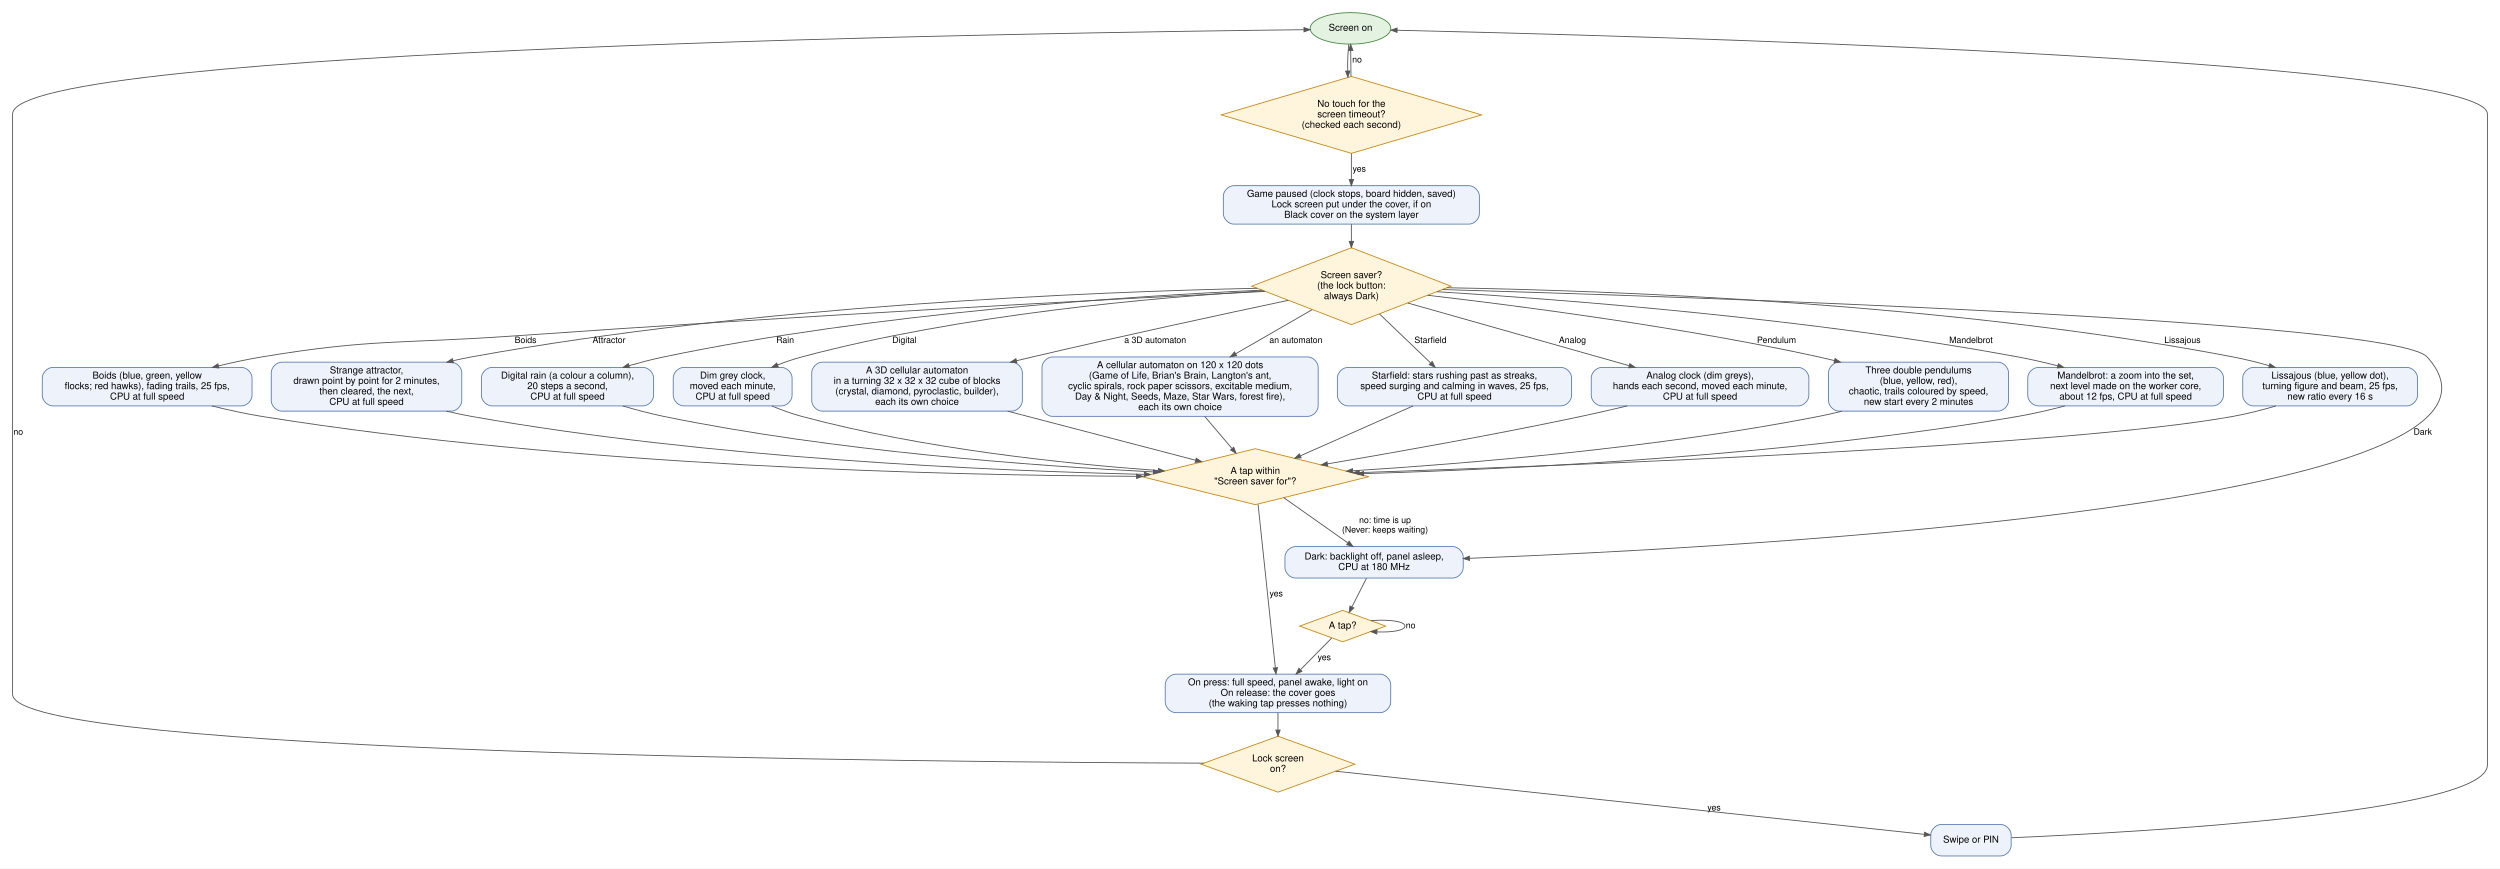
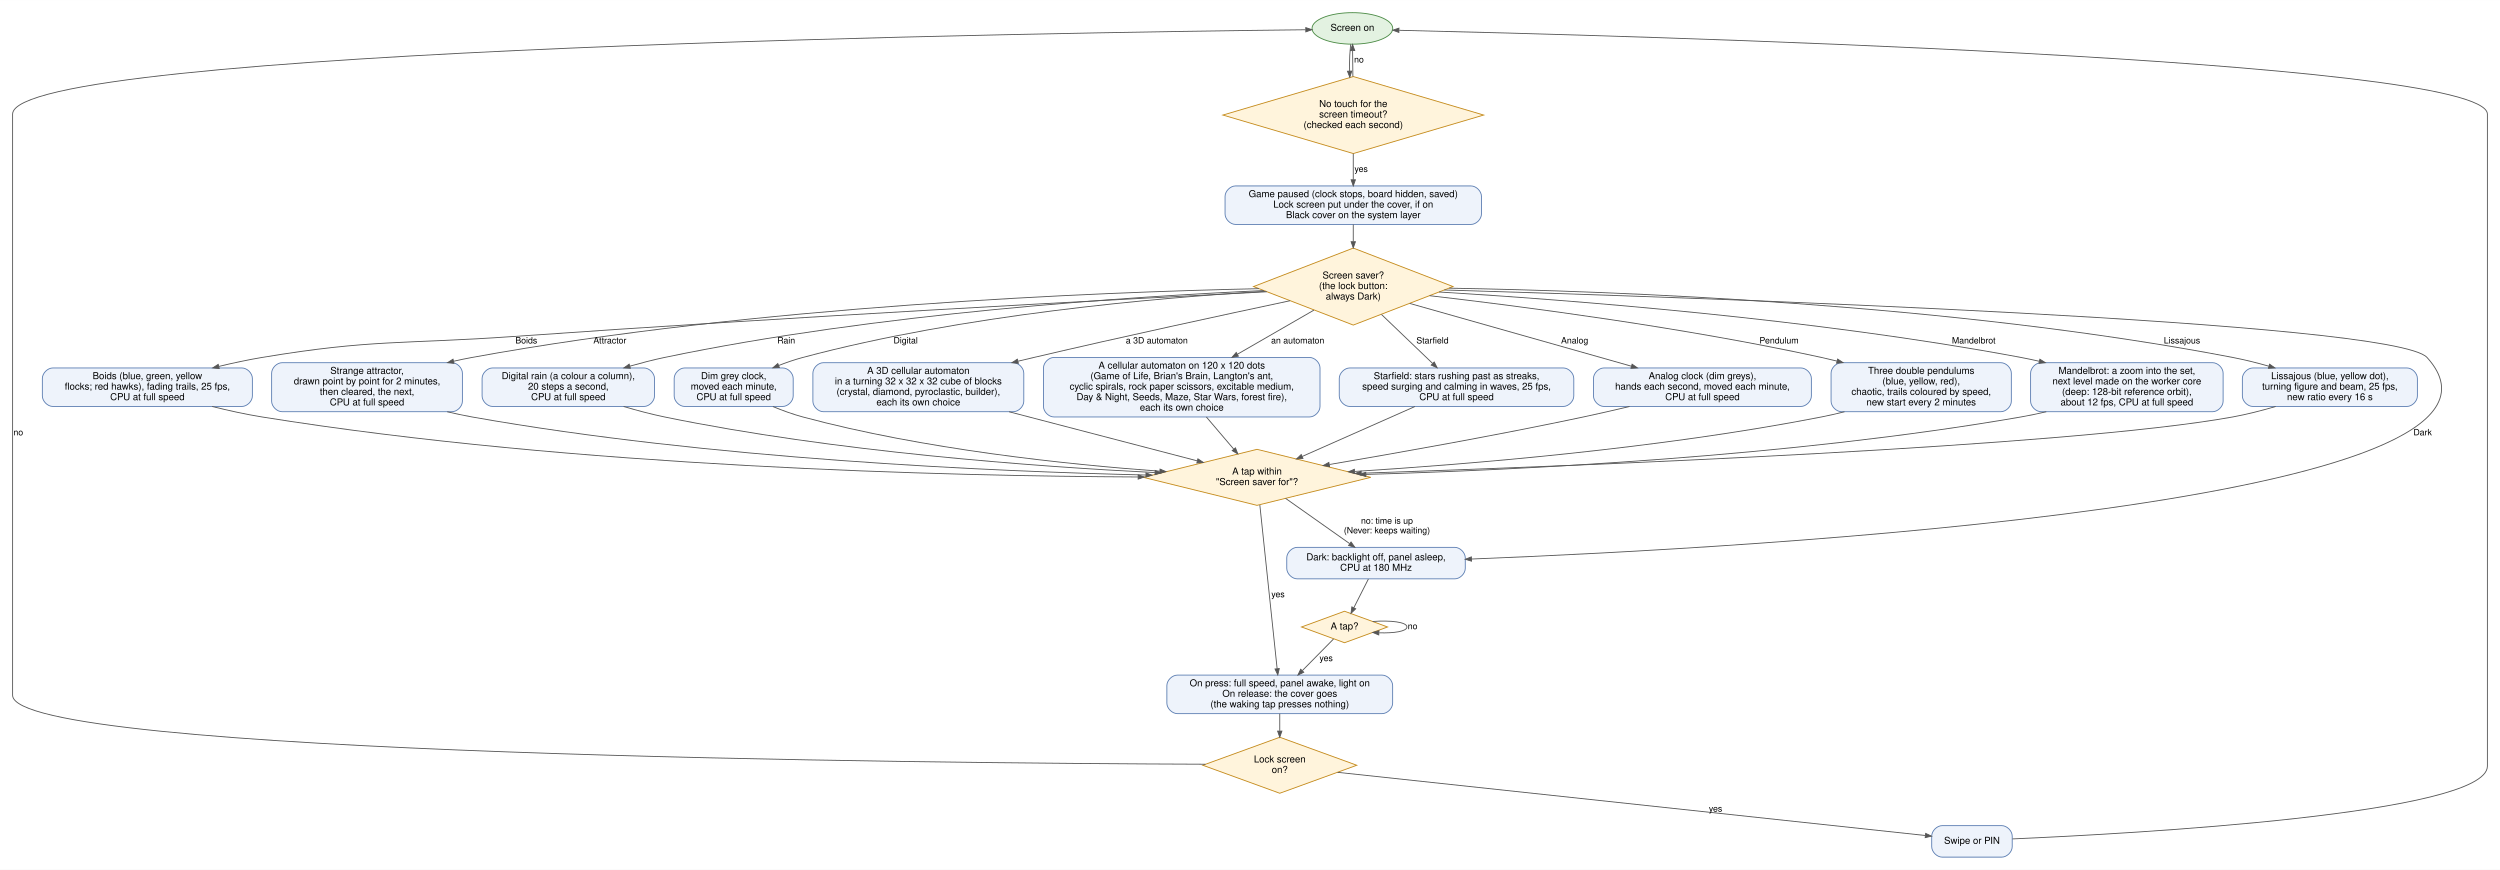
- <svg xmlns="http://www.w3.org/2000/svg" width="2861pt" height="994pt" viewBox="0.00 0.00 2860.80 993.80">
+ <svg xmlns="http://www.w3.org/2000/svg" width="2857pt" height="994pt" viewBox="0.00 0.00 2856.80 993.80">
  <g id="graph0" class="graph" transform="scale(1 1) rotate(0) translate(14.4 979.4)">
-     <polygon fill="white" stroke="transparent" points="-14.4,14.4 -14.4,-979.4 2846.4,-979.4 2846.4,14.4 -14.4,14.4" />
+     <polygon fill="white" stroke="transparent" points="-14.4,14.4 -14.4,-979.4 2842.4,-979.4 2842.4,14.4 -14.4,14.4" />
    <g id="node1" class="node">
      <ellipse fill="#e3f2e1" stroke="#4a8a44" cx="1531" cy="-947" rx="46.11" ry="18" />
      <text text-anchor="middle" x="1531" y="-944.2" font-family="Helvetica,sans-Serif" font-size="11.00">Screen on</text>
    </g>
    <g id="node2" class="node">
      <polygon fill="#fff4dc" stroke="#c48a1a" points="1532,-892 1383,-848 1532,-804 1681,-848 1532,-892" />
      <text text-anchor="middle" x="1532" y="-857.2" font-family="Helvetica,sans-Serif" font-size="11.00">No touch for the</text>
      <text text-anchor="middle" x="1532" y="-845.2" font-family="Helvetica,sans-Serif" font-size="11.00">screen timeout?</text>
      <text text-anchor="middle" x="1532" y="-833.2" font-family="Helvetica,sans-Serif" font-size="11.00">(checked each second)</text>
    </g>
    <g id="edge1" class="edge">
      <path fill="none" stroke="#555555" d="M1528.99,-928.89C1528.58,-924.68 1528.21,-920.18 1528,-916 1527.71,-910.23 1527.69,-904.18 1527.83,-898.17" />
      <polygon fill="#555555" stroke="#555555" points="1530.28,-898.25 1528.07,-891.17 1525.38,-898.08 1530.28,-898.25" />
    </g>
    <g id="edge2" class="edge">
      <path fill="none" stroke="#555555" d="M1531.56,-892.02C1531.45,-902.12 1531.34,-912.55 1531.25,-921.51" />
      <polygon fill="#555555" stroke="#555555" points="1528.8,-921.63 1531.18,-928.66 1533.7,-921.68 1528.8,-921.63" />
      <text text-anchor="middle" x="1538.5" y="-908" font-family="Helvetica,sans-Serif" font-size="10.00">no</text>
    </g>
    <g id="node3" class="node">
      <path fill="#eef3fb" stroke="#5b7db1" d="M1666.5,-767C1666.5,-767 1397.5,-767 1397.5,-767 1391.5,-767 1385.5,-761 1385.5,-755 1385.5,-755 1385.5,-735 1385.5,-735 1385.5,-729 1391.5,-723 1397.5,-723 1397.5,-723 1666.5,-723 1666.5,-723 1672.5,-723 1678.5,-729 1678.5,-735 1678.5,-735 1678.5,-755 1678.5,-755 1678.5,-761 1672.5,-767 1666.5,-767" />
      <text text-anchor="middle" x="1532" y="-754.2" font-family="Helvetica,sans-Serif" font-size="11.00">Game paused (clock stops, board hidden, saved)</text>
      <text text-anchor="middle" x="1532" y="-742.2" font-family="Helvetica,sans-Serif" font-size="11.00">Lock screen put under the cover, if on</text>
      <text text-anchor="middle" x="1532" y="-730.2" font-family="Helvetica,sans-Serif" font-size="11.00">Black cover on the system layer</text>
    </g>
    <g id="edge3" class="edge">
      <path fill="none" stroke="#555555" d="M1532,-803.87C1532,-793.8 1532,-783.34 1532,-774.12" />
      <polygon fill="#555555" stroke="#555555" points="1534.45,-774.02 1532,-767.02 1529.55,-774.02 1534.45,-774.02" />
      <text text-anchor="middle" x="1541" y="-783" font-family="Helvetica,sans-Serif" font-size="10.00">yes</text>
    </g>
    <g id="node4" class="node">
      <polygon fill="#fff4dc" stroke="#c48a1a" points="1532,-696 1418,-652 1532,-608 1646,-652 1532,-696" />
      <text text-anchor="middle" x="1532" y="-661.2" font-family="Helvetica,sans-Serif" font-size="11.00">Screen saver?</text>
      <text text-anchor="middle" x="1532" y="-649.2" font-family="Helvetica,sans-Serif" font-size="11.00">(the lock button:</text>
      <text text-anchor="middle" x="1532" y="-637.2" font-family="Helvetica,sans-Serif" font-size="11.00">always Dark)</text>
    </g>
    <g id="edge4" class="edge">
      <path fill="none" stroke="#555555" d="M1532,-722.89C1532,-717.03 1532,-710.41 1532,-703.62" />
      <polygon fill="#555555" stroke="#555555" points="1534.45,-703.23 1532,-696.23 1529.55,-703.23 1534.45,-703.23" />
    </g>
    <g id="node5" class="node">
      <path fill="#eef3fb" stroke="#5b7db1" d="M2043.5,-559C2043.5,-559 1818.5,-559 1818.5,-559 1812.5,-559 1806.5,-553 1806.5,-547 1806.5,-547 1806.5,-527 1806.5,-527 1806.5,-521 1812.5,-515 1818.5,-515 1818.5,-515 2043.5,-515 2043.5,-515 2049.5,-515 2055.5,-521 2055.5,-527 2055.5,-527 2055.5,-547 2055.5,-547 2055.5,-553 2049.5,-559 2043.5,-559" />
      <text text-anchor="middle" x="1931" y="-546.2" font-family="Helvetica,sans-Serif" font-size="11.00">Analog clock (dim greys),</text>
      <text text-anchor="middle" x="1931" y="-534.2" font-family="Helvetica,sans-Serif" font-size="11.00">hands each second, moved each minute,</text>
      <text text-anchor="middle" x="1931" y="-522.2" font-family="Helvetica,sans-Serif" font-size="11.00">CPU at full speed</text>
    </g>
    <g id="edge6" class="edge">
      <path fill="none" stroke="#555555" d="M1596.55,-632.72C1665.46,-613.2 1774.8,-582.24 1849.57,-561.06" />
      <polygon fill="#555555" stroke="#555555" points="1850.63,-563.31 1856.7,-559.04 1849.3,-558.59 1850.63,-563.31" />
      <text text-anchor="middle" x="1785" y="-587" font-family="Helvetica,sans-Serif" font-size="10.00">Analog</text>
    </g>
    <g id="node6" class="node">
      <path fill="#eef3fb" stroke="#5b7db1" d="M2272,-565C2272,-565 2090,-565 2090,-565 2084,-565 2078,-559 2078,-553 2078,-553 2078,-521 2078,-521 2078,-515 2084,-509 2090,-509 2090,-509 2272,-509 2272,-509 2278,-509 2284,-515 2284,-521 2284,-521 2284,-553 2284,-553 2284,-559 2278,-565 2272,-565" />
      <text text-anchor="middle" x="2181" y="-552.2" font-family="Helvetica,sans-Serif" font-size="11.00">Three double pendulums</text>
      <text text-anchor="middle" x="2181" y="-540.2" font-family="Helvetica,sans-Serif" font-size="11.00">(blue, yellow, red),</text>
      <text text-anchor="middle" x="2181" y="-528.2" font-family="Helvetica,sans-Serif" font-size="11.00">chaotic, trails coloured by speed,</text>
      <text text-anchor="middle" x="2181" y="-516.2" font-family="Helvetica,sans-Serif" font-size="11.00">new start every 2 minutes</text>
    </g>
    <g id="edge11" class="edge">
      <path fill="none" stroke="#555555" d="M1619.29,-641.57C1725.74,-629.25 1910.8,-605.13 2067,-571 2072.79,-569.74 2078.71,-568.34 2084.67,-566.86" />
      <polygon fill="#555555" stroke="#555555" points="2085.49,-569.17 2091.68,-565.08 2084.29,-564.43 2085.49,-569.17" />
      <text text-anchor="middle" x="2018.5" y="-587" font-family="Helvetica,sans-Serif" font-size="10.00">Pendulum</text>
    </g>
    <g id="node7" class="node">
      <path fill="#eef3fb" stroke="#5b7db1" d="M1772,-559C1772,-559 1528,-559 1528,-559 1522,-559 1516,-553 1516,-547 1516,-547 1516,-527 1516,-527 1516,-521 1522,-515 1528,-515 1528,-515 1772,-515 1772,-515 1778,-515 1784,-521 1784,-527 1784,-527 1784,-547 1784,-547 1784,-553 1778,-559 1772,-559" />
      <text text-anchor="middle" x="1650" y="-546.2" font-family="Helvetica,sans-Serif" font-size="11.00">Starfield: stars rushing past as streaks,</text>
      <text text-anchor="middle" x="1650" y="-534.2" font-family="Helvetica,sans-Serif" font-size="11.00">speed surging and calming in waves, 25 fps,</text>
      <text text-anchor="middle" x="1650" y="-522.2" font-family="Helvetica,sans-Serif" font-size="11.00">CPU at full speed</text>
    </g>
    <g id="edge12" class="edge">
      <path fill="none" stroke="#555555" d="M1564.24,-620.12C1582.55,-602.59 1605.21,-580.89 1622.64,-564.2" />
      <polygon fill="#555555" stroke="#555555" points="1624.51,-565.8 1627.87,-559.19 1621.12,-562.26 1624.51,-565.8" />
      <text text-anchor="middle" x="1622.5" y="-587" font-family="Helvetica,sans-Serif" font-size="10.00">Starfield</text>
    </g>
    <g id="node8" class="node">
-       <path fill="#eef3fb" stroke="#5b7db1" d="M2518,-559C2518,-559 2318,-559 2318,-559 2312,-559 2306,-553 2306,-547 2306,-547 2306,-527 2306,-527 2306,-521 2312,-515 2318,-515 2318,-515 2518,-515 2518,-515 2524,-515 2530,-521 2530,-527 2530,-527 2530,-547 2530,-547 2530,-553 2524,-559 2518,-559" />
-       <text text-anchor="middle" x="2418" y="-546.2" font-family="Helvetica,sans-Serif" font-size="11.00">Mandelbrot: a zoom into the set,</text>
-       <text text-anchor="middle" x="2418" y="-534.2" font-family="Helvetica,sans-Serif" font-size="11.00">next level made on the worker core,</text>
-       <text text-anchor="middle" x="2418" y="-522.2" font-family="Helvetica,sans-Serif" font-size="11.00">about 12 fps, CPU at full speed</text>
+       <path fill="#eef3fb" stroke="#5b7db1" d="M2514,-565C2514,-565 2318,-565 2318,-565 2312,-565 2306,-559 2306,-553 2306,-553 2306,-521 2306,-521 2306,-515 2312,-509 2318,-509 2318,-509 2514,-509 2514,-509 2520,-509 2526,-515 2526,-521 2526,-521 2526,-553 2526,-553 2526,-559 2520,-565 2514,-565" />
+       <text text-anchor="middle" x="2416" y="-552.2" font-family="Helvetica,sans-Serif" font-size="11.00">Mandelbrot: a zoom into the set,</text>
+       <text text-anchor="middle" x="2416" y="-540.2" font-family="Helvetica,sans-Serif" font-size="11.00">next level made on the worker core</text>
+       <text text-anchor="middle" x="2416" y="-528.2" font-family="Helvetica,sans-Serif" font-size="11.00">(deep: 128-bit reference orbit),</text>
+       <text text-anchor="middle" x="2416" y="-516.2" font-family="Helvetica,sans-Serif" font-size="11.00">about 12 fps, CPU at full speed</text>
    </g>
    <g id="edge13" class="edge">
-       <path fill="none" stroke="#555555" d="M1629.97,-645.68C1775.87,-636.65 2058.45,-614.85 2295,-571 2309.8,-568.26 2325.42,-564.64 2340.39,-560.81" />
-       <polygon fill="#555555" stroke="#555555" points="2341.06,-563.16 2347.22,-559.03 2339.82,-558.42 2341.06,-563.16" />
+       <path fill="none" stroke="#555555" d="M1629.99,-645.81C1775.92,-636.94 2058.54,-615.34 2295,-571 2301.82,-569.72 2308.82,-568.25 2315.85,-566.65" />
+       <polygon fill="#555555" stroke="#555555" points="2316.61,-568.99 2322.88,-565.01 2315.5,-564.22 2316.61,-568.99" />
      <text text-anchor="middle" x="2241" y="-587" font-family="Helvetica,sans-Serif" font-size="10.00">Mandelbrot</text>
    </g>
    <g id="node9" class="node">
-       <path fill="#eef3fb" stroke="#5b7db1" d="M2740,-559C2740,-559 2564,-559 2564,-559 2558,-559 2552,-553 2552,-547 2552,-547 2552,-527 2552,-527 2552,-521 2558,-515 2564,-515 2564,-515 2740,-515 2740,-515 2746,-515 2752,-521 2752,-527 2752,-527 2752,-547 2752,-547 2752,-553 2746,-559 2740,-559" />
-       <text text-anchor="middle" x="2652" y="-546.2" font-family="Helvetica,sans-Serif" font-size="11.00">Lissajous (blue, yellow dot),</text>
-       <text text-anchor="middle" x="2652" y="-534.2" font-family="Helvetica,sans-Serif" font-size="11.00">turning figure and beam, 25 fps,</text>
-       <text text-anchor="middle" x="2652" y="-522.2" font-family="Helvetica,sans-Serif" font-size="11.00">new ratio every 16 s</text>
+       <path fill="#eef3fb" stroke="#5b7db1" d="M2736,-559C2736,-559 2560,-559 2560,-559 2554,-559 2548,-553 2548,-547 2548,-547 2548,-527 2548,-527 2548,-521 2554,-515 2560,-515 2560,-515 2736,-515 2736,-515 2742,-515 2748,-521 2748,-527 2748,-527 2748,-547 2748,-547 2748,-553 2742,-559 2736,-559" />
+       <text text-anchor="middle" x="2648" y="-546.2" font-family="Helvetica,sans-Serif" font-size="11.00">Lissajous (blue, yellow dot),</text>
+       <text text-anchor="middle" x="2648" y="-534.2" font-family="Helvetica,sans-Serif" font-size="11.00">turning figure and beam, 25 fps,</text>
+       <text text-anchor="middle" x="2648" y="-522.2" font-family="Helvetica,sans-Serif" font-size="11.00">new ratio every 16 s</text>
    </g>
    <g id="edge10" class="edge">
-       <path fill="none" stroke="#555555" d="M1641.31,-650.19C1827.6,-647.06 2217.84,-632.92 2541,-571 2554.45,-568.42 2568.6,-564.88 2582.13,-561.07" />
-       <polygon fill="#555555" stroke="#555555" points="2583.09,-563.34 2589.14,-559.05 2581.74,-558.63 2583.09,-563.34" />
-       <text text-anchor="middle" x="2483" y="-587" font-family="Helvetica,sans-Serif" font-size="10.00">Lissajous</text>
+       <path fill="none" stroke="#555555" d="M1641.62,-650.17C1827.48,-647.01 2215.58,-632.81 2537,-571 2550.45,-568.41 2564.6,-564.87 2578.13,-561.05" />
+       <polygon fill="#555555" stroke="#555555" points="2579.09,-563.33 2585.14,-559.04 2577.74,-558.62 2579.09,-563.33" />
+       <text text-anchor="middle" x="2479" y="-587" font-family="Helvetica,sans-Serif" font-size="10.00">Lissajous</text>
    </g>
    <g id="node10" class="node">
      <path fill="#eef3fb" stroke="#5b7db1" d="M262,-559C262,-559 46,-559 46,-559 40,-559 34,-553 34,-547 34,-547 34,-527 34,-527 34,-521 40,-515 46,-515 46,-515 262,-515 262,-515 268,-515 274,-521 274,-527 274,-527 274,-547 274,-547 274,-553 268,-559 262,-559" />
      <text text-anchor="middle" x="154" y="-546.2" font-family="Helvetica,sans-Serif" font-size="11.00">Boids (blue, green, yellow</text>
      <text text-anchor="middle" x="154" y="-534.2" font-family="Helvetica,sans-Serif" font-size="11.00">flocks; red hawks), fading trails, 25 fps,</text>
      <text text-anchor="middle" x="154" y="-522.2" font-family="Helvetica,sans-Serif" font-size="11.00">CPU at full speed</text>
    </g>
    <g id="edge9" class="edge">
      <path fill="none" stroke="#555555" d="M1433.24,-646.04C1259.3,-637.13 887,-617.25 573,-595 444.88,-585.92 411.7,-592.09 285,-571 268.91,-568.32 251.89,-564.66 235.63,-560.75" />
      <polygon fill="#555555" stroke="#555555" points="236.1,-558.34 228.72,-559.06 234.94,-563.1 236.1,-558.34" />
      <text text-anchor="middle" x="587" y="-587" font-family="Helvetica,sans-Serif" font-size="10.00">Boids</text>
    </g>
    <g id="node11" class="node">
      <path fill="#eef3fb" stroke="#5b7db1" d="M502,-565C502,-565 308,-565 308,-565 302,-565 296,-559 296,-553 296,-553 296,-521 296,-521 296,-515 302,-509 308,-509 308,-509 502,-509 502,-509 508,-509 514,-515 514,-521 514,-521 514,-553 514,-553 514,-559 508,-565 502,-565" />
      <text text-anchor="middle" x="405" y="-552.2" font-family="Helvetica,sans-Serif" font-size="11.00">Strange attractor,</text>
      <text text-anchor="middle" x="405" y="-540.2" font-family="Helvetica,sans-Serif" font-size="11.00">drawn point by point for 2 minutes,</text>
      <text text-anchor="middle" x="405" y="-528.2" font-family="Helvetica,sans-Serif" font-size="11.00">then cleared, the next,</text>
      <text text-anchor="middle" x="405" y="-516.2" font-family="Helvetica,sans-Serif" font-size="11.00">CPU at full speed</text>
    </g>
    <g id="edge8" class="edge">
      <path fill="none" stroke="#555555" d="M1424.14,-649.59C1238.83,-645.57 848.69,-630.15 525,-571 518.15,-569.75 511.11,-568.29 504.06,-566.69" />
      <polygon fill="#555555" stroke="#555555" points="504.37,-564.25 497,-565.05 503.26,-569.02 504.37,-564.25" />
      <text text-anchor="middle" x="682.5" y="-587" font-family="Helvetica,sans-Serif" font-size="10.00">Attractor</text>
    </g>
    <g id="node12" class="node">
      <path fill="#eef3fb" stroke="#5b7db1" d="M721.5,-559C721.5,-559 548.5,-559 548.5,-559 542.5,-559 536.5,-553 536.5,-547 536.5,-547 536.5,-527 536.5,-527 536.5,-521 542.5,-515 548.5,-515 548.5,-515 721.5,-515 721.5,-515 727.5,-515 733.5,-521 733.5,-527 733.5,-527 733.5,-547 733.5,-547 733.5,-553 727.5,-559 721.5,-559" />
      <text text-anchor="middle" x="635" y="-546.2" font-family="Helvetica,sans-Serif" font-size="11.00">Digital rain (a colour a column),</text>
      <text text-anchor="middle" x="635" y="-534.2" font-family="Helvetica,sans-Serif" font-size="11.00">20 steps a second,</text>
      <text text-anchor="middle" x="635" y="-522.2" font-family="Helvetica,sans-Serif" font-size="11.00">CPU at full speed</text>
    </g>
    <g id="edge7" class="edge">
      <path fill="none" stroke="#555555" d="M1429.71,-647.43C1278.56,-640.63 987.31,-621.64 745,-571 732.04,-568.29 718.4,-564.77 705.3,-561.03" />
      <polygon fill="#555555" stroke="#555555" points="705.91,-558.66 698.51,-559.06 704.55,-563.36 705.91,-558.66" />
      <text text-anchor="middle" x="884" y="-587" font-family="Helvetica,sans-Serif" font-size="10.00">Rain</text>
    </g>
    <g id="node13" class="node">
      <path fill="#eef3fb" stroke="#5b7db1" d="M880,-559C880,-559 768,-559 768,-559 762,-559 756,-553 756,-547 756,-547 756,-527 756,-527 756,-521 762,-515 768,-515 768,-515 880,-515 880,-515 886,-515 892,-521 892,-527 892,-527 892,-547 892,-547 892,-553 886,-559 880,-559" />
      <text text-anchor="middle" x="824" y="-546.2" font-family="Helvetica,sans-Serif" font-size="11.00">Dim grey clock,</text>
      <text text-anchor="middle" x="824" y="-534.2" font-family="Helvetica,sans-Serif" font-size="11.00">moved each minute,</text>
      <text text-anchor="middle" x="824" y="-522.2" font-family="Helvetica,sans-Serif" font-size="11.00">CPU at full speed</text>
    </g>
    <g id="edge5" class="edge">
      <path fill="none" stroke="#555555" d="M1431.81,-646.57C1306.34,-639.13 1085.66,-619.81 903,-571 893.87,-568.56 884.4,-565.3 875.33,-561.77" />
      <polygon fill="#555555" stroke="#555555" points="876.21,-559.49 868.8,-559.16 874.4,-564.04 876.21,-559.49" />
      <text text-anchor="middle" x="1020.5" y="-587" font-family="Helvetica,sans-Serif" font-size="10.00">Digital</text>
    </g>
    <g id="node14" class="node">
      <path fill="#eef3fb" stroke="#5b7db1" d="M1143.5,-565C1143.5,-565 926.5,-565 926.5,-565 920.5,-565 914.5,-559 914.5,-553 914.5,-553 914.5,-521 914.5,-521 914.5,-515 920.5,-509 926.5,-509 926.5,-509 1143.5,-509 1143.5,-509 1149.5,-509 1155.5,-515 1155.5,-521 1155.5,-521 1155.5,-553 1155.5,-553 1155.5,-559 1149.5,-565 1143.5,-565" />
      <text text-anchor="middle" x="1035" y="-552.2" font-family="Helvetica,sans-Serif" font-size="11.00">A 3D cellular automaton</text>
      <text text-anchor="middle" x="1035" y="-540.2" font-family="Helvetica,sans-Serif" font-size="11.00">in a turning 32 x 32 x 32 cube of blocks</text>
      <text text-anchor="middle" x="1035" y="-528.2" font-family="Helvetica,sans-Serif" font-size="11.00">(crystal, diamond, pyroclastic, builder),</text>
      <text text-anchor="middle" x="1035" y="-516.2" font-family="Helvetica,sans-Serif" font-size="11.00">each its own choice</text>
    </g>
    <g id="edge15" class="edge">
      <path fill="none" stroke="#555555" d="M1459.83,-635.83C1386.1,-620.18 1268.37,-594.77 1167,-571 1161.13,-569.62 1155.12,-568.19 1149.06,-566.74" />
      <polygon fill="#555555" stroke="#555555" points="1149.3,-564.27 1141.92,-565.01 1148.15,-569.04 1149.3,-564.27" />
      <text text-anchor="middle" x="1307.5" y="-587" font-family="Helvetica,sans-Serif" font-size="10.00">a 3D automaton</text>
    </g>
    <g id="node15" class="node">
      <path fill="#eef3fb" stroke="#5b7db1" d="M1482,-571C1482,-571 1190,-571 1190,-571 1184,-571 1178,-565 1178,-559 1178,-559 1178,-515 1178,-515 1178,-509 1184,-503 1190,-503 1190,-503 1482,-503 1482,-503 1488,-503 1494,-509 1494,-515 1494,-515 1494,-559 1494,-559 1494,-565 1488,-571 1482,-571" />
      <text text-anchor="middle" x="1336" y="-558.2" font-family="Helvetica,sans-Serif" font-size="11.00">A cellular automaton on 120 x 120 dots</text>
      <text text-anchor="middle" x="1336" y="-546.2" font-family="Helvetica,sans-Serif" font-size="11.00">(Game of Life, Brian's Brain, Langton's ant,</text>
      <text text-anchor="middle" x="1336" y="-534.2" font-family="Helvetica,sans-Serif" font-size="11.00">cyclic spirals, rock paper scissors, excitable medium,</text>
      <text text-anchor="middle" x="1336" y="-522.2" font-family="Helvetica,sans-Serif" font-size="11.00">Day &amp; Night, Seeds, Maze, Star Wars, forest fire),</text>
      <text text-anchor="middle" x="1336" y="-510.2" font-family="Helvetica,sans-Serif" font-size="11.00">each its own choice</text>
    </g>
    <g id="edge14" class="edge">
      <path fill="none" stroke="#555555" d="M1487.03,-625.08C1461.19,-610.17 1428.29,-591.21 1399.81,-574.79" />
      <polygon fill="#555555" stroke="#555555" points="1400.71,-572.48 1393.43,-571.11 1398.27,-576.73 1400.71,-572.48" />
      <text text-anchor="middle" x="1468.5" y="-587" font-family="Helvetica,sans-Serif" font-size="10.00">an automaton</text>
    </g>
    <g id="node17" class="node">
      <path fill="#eef3fb" stroke="#5b7db1" d="M1648,-354C1648,-354 1468,-354 1468,-354 1462,-354 1456,-348 1456,-342 1456,-342 1456,-330 1456,-330 1456,-324 1462,-318 1468,-318 1468,-318 1648,-318 1648,-318 1654,-318 1660,-324 1660,-330 1660,-330 1660,-342 1660,-342 1660,-348 1654,-354 1648,-354" />
      <text text-anchor="middle" x="1558" y="-339.2" font-family="Helvetica,sans-Serif" font-size="11.00">Dark: backlight off, panel asleep,</text>
      <text text-anchor="middle" x="1558" y="-327.2" font-family="Helvetica,sans-Serif" font-size="11.00">CPU at 180 MHz</text>
    </g>
    <g id="edge16" class="edge">
-       <path fill="none" stroke="#555555" d="M1636.13,-648.12C1926.31,-639.6 2725.3,-612.46 2763,-571 2914.79,-404.06 1991.04,-353.19 1667.17,-340.59" />
-       <polygon fill="#555555" stroke="#555555" points="1667.19,-338.14 1660.1,-340.32 1667,-343.04 1667.19,-338.14" />
-       <text text-anchor="middle" x="2758" y="-482" font-family="Helvetica,sans-Serif" font-size="10.00">Dark</text>
+       <path fill="none" stroke="#555555" d="M1636.05,-648.1C1925.5,-639.54 2721.44,-612.31 2759,-571 2910.26,-404.65 1990.15,-353.41 1667.09,-340.65" />
+       <polygon fill="#555555" stroke="#555555" points="1667.13,-338.2 1660.04,-340.38 1666.94,-343.1 1667.13,-338.2" />
+       <text text-anchor="middle" x="2754" y="-482" font-family="Helvetica,sans-Serif" font-size="10.00">Dark</text>
    </g>
    <g id="node16" class="node">
      <polygon fill="#fff4dc" stroke="#c48a1a" points="1422,-466 1292,-434 1422,-402 1552,-434 1422,-466" />
      <text text-anchor="middle" x="1422" y="-437.2" font-family="Helvetica,sans-Serif" font-size="11.00">A tap within</text>
      <text text-anchor="middle" x="1422" y="-425.2" font-family="Helvetica,sans-Serif" font-size="11.00">"Screen saver for"?</text>
    </g>
    <g id="edge18" class="edge">
      <path fill="none" stroke="#555555" d="M1847.74,-514.99C1830.36,-510.83 1812.11,-506.63 1795,-503 1695.66,-481.91 1580.59,-461.55 1504.83,-448.69" />
      <polygon fill="#555555" stroke="#555555" points="1504.93,-446.22 1497.62,-447.47 1504.11,-451.05 1504.93,-446.22" />
    </g>
    <g id="edge23" class="edge">
      <path fill="none" stroke="#555555" d="M2093.31,-508.94C2084.48,-506.72 2075.59,-504.68 2067,-503 1881.96,-466.76 1663.01,-448.83 1533.69,-440.77" />
      <polygon fill="#555555" stroke="#555555" points="1533.59,-438.31 1526.45,-440.32 1533.29,-443.2 1533.59,-438.31" />
    </g>
    <g id="edge24" class="edge">
      <path fill="none" stroke="#555555" d="M1602.48,-514.95C1564.85,-498.28 1512.37,-475.03 1473.7,-457.9" />
      <polygon fill="#555555" stroke="#555555" points="1474.52,-455.59 1467.13,-454.99 1472.54,-460.07 1474.52,-455.59" />
    </g>
    <g id="edge25" class="edge">
-       <path fill="none" stroke="#555555" d="M2348.57,-514.98C2331.21,-510.39 2312.54,-506.01 2295,-503 2030.78,-457.67 1716.34,-442.52 1546.23,-437.49" />
-       <polygon fill="#555555" stroke="#555555" points="1546.06,-435.03 1538.99,-437.28 1545.91,-439.93 1546.06,-435.03" />
+       <path fill="none" stroke="#555555" d="M2323.91,-508.96C2314.21,-506.69 2304.44,-504.64 2295,-503 2031.06,-457.15 1716.83,-442.2 1546.61,-437.34" />
+       <polygon fill="#555555" stroke="#555555" points="1546.43,-434.88 1539.37,-437.13 1546.3,-439.78 1546.43,-434.88" />
    </g>
    <g id="edge22" class="edge">
-       <path fill="none" stroke="#555555" d="M2590.06,-514.97C2574.23,-510.32 2557.12,-505.92 2541,-503 2351.94,-468.79 1788.96,-446.9 1541.24,-438.68" />
-       <polygon fill="#555555" stroke="#555555" points="1541.08,-436.22 1534,-438.44 1540.92,-441.12 1541.08,-436.22" />
+       <path fill="none" stroke="#555555" d="M2586.06,-514.98C2570.23,-510.33 2553.12,-505.92 2537,-503 2348.75,-468.86 1788.36,-446.95 1541.28,-438.7" />
+       <polygon fill="#555555" stroke="#555555" points="1541.14,-436.24 1534.06,-438.46 1540.97,-441.14 1541.14,-436.24" />
    </g>
    <g id="edge21" class="edge">
      <path fill="none" stroke="#555555" d="M228,-514.96C246.49,-510.37 266.36,-506 285,-503 643.1,-445.4 1071.72,-435.43 1285.99,-434.41" />
      <polygon fill="#555555" stroke="#555555" points="1286.22,-436.86 1293.2,-434.38 1286.19,-431.96 1286.22,-436.86" />
    </g>
    <g id="edge20" class="edge">
      <path fill="none" stroke="#555555" d="M496.65,-508.93C506.17,-506.68 515.75,-504.64 525,-503 796.49,-454.79 1120.15,-440.73 1294.89,-436.65" />
      <polygon fill="#555555" stroke="#555555" points="1295.13,-439.1 1302.07,-436.49 1295.01,-434.2 1295.13,-439.1" />
    </g>
    <g id="edge19" class="edge">
      <path fill="none" stroke="#555555" d="M698.2,-514.95C713.4,-510.48 729.67,-506.15 745,-503 939.09,-463.07 1169.51,-446.27 1305.3,-439.44" />
      <polygon fill="#555555" stroke="#555555" points="1305.63,-441.87 1312.5,-439.08 1305.39,-436.98 1305.63,-441.87" />
    </g>
    <g id="edge17" class="edge">
      <path fill="none" stroke="#555555" d="M868.81,-514.87C879.8,-510.36 891.66,-506.05 903,-503 1040.68,-465.94 1204.54,-448.76 1310.78,-441.02" />
      <polygon fill="#555555" stroke="#555555" points="1311.2,-443.44 1318.01,-440.5 1310.85,-438.56 1311.2,-443.44" />
    </g>
    <g id="edge27" class="edge">
      <path fill="none" stroke="#555555" d="M1138.71,-508.93C1206.8,-491.16 1293.96,-468.42 1353.51,-452.88" />
      <polygon fill="#555555" stroke="#555555" points="1354.47,-455.16 1360.63,-451.02 1353.24,-450.41 1354.47,-455.16" />
    </g>
    <g id="edge26" class="edge">
      <path fill="none" stroke="#555555" d="M1364.16,-502.93C1374.18,-491.16 1385.42,-477.96 1395.32,-466.34" />
      <polygon fill="#555555" stroke="#555555" points="1397.38,-467.69 1400.05,-460.78 1393.65,-464.52 1397.38,-467.69" />
    </g>
    <g id="edge29" class="edge">
      <path fill="none" stroke="#555555" d="M1454.58,-410.01C1476.84,-394.29 1506.14,-373.61 1527.87,-358.27" />
      <polygon fill="#555555" stroke="#555555" points="1529.48,-360.13 1533.78,-354.09 1526.65,-356.13 1529.48,-360.13" />
      <text text-anchor="middle" x="1570.5" y="-381" font-family="Helvetica,sans-Serif" font-size="10.00">no: time is up</text>
      <text text-anchor="middle" x="1570.5" y="-370" font-family="Helvetica,sans-Serif" font-size="10.00">(Never: keeps waiting)</text>
    </g>
    <g id="node19" class="node">
      <path fill="#eef3fb" stroke="#5b7db1" d="M1565,-208C1565,-208 1331,-208 1331,-208 1325,-208 1319,-202 1319,-196 1319,-196 1319,-176 1319,-176 1319,-170 1325,-164 1331,-164 1331,-164 1565,-164 1565,-164 1571,-164 1577,-170 1577,-176 1577,-176 1577,-196 1577,-196 1577,-202 1571,-208 1565,-208" />
      <text text-anchor="middle" x="1448" y="-195.2" font-family="Helvetica,sans-Serif" font-size="11.00">On press: full speed, panel awake, light on</text>
      <text text-anchor="middle" x="1448" y="-183.2" font-family="Helvetica,sans-Serif" font-size="11.00">On release: the cover goes</text>
      <text text-anchor="middle" x="1448" y="-171.2" font-family="Helvetica,sans-Serif" font-size="11.00">(the waking tap presses nothing)</text>
    </g>
    <g id="edge28" class="edge">
      <path fill="none" stroke="#555555" d="M1425.24,-402.34C1430.32,-354.29 1440.08,-261.95 1445,-215.36" />
      <polygon fill="#555555" stroke="#555555" points="1447.45,-215.51 1445.75,-208.29 1442.58,-214.99 1447.45,-215.51" />
      <text text-anchor="middle" x="1446" y="-297" font-family="Helvetica,sans-Serif" font-size="10.00">yes</text>
    </g>
    <g id="node18" class="node">
      <polygon fill="#fff4dc" stroke="#c48a1a" points="1522,-281 1472.85,-263 1522,-245 1571.15,-263 1522,-281" />
      <text text-anchor="middle" x="1522" y="-260.2" font-family="Helvetica,sans-Serif" font-size="11.00">A tap?</text>
    </g>
    <g id="edge30" class="edge">
      <path fill="none" stroke="#555555" d="M1549.29,-317.81C1544.3,-307.98 1538.01,-295.57 1532.72,-285.15" />
      <polygon fill="#555555" stroke="#555555" points="1534.77,-283.77 1529.42,-278.63 1530.4,-285.98 1534.77,-283.77" />
    </g>
    <g id="edge31" class="edge">
      <path fill="none" stroke="#555555" d="M1554.27,-269.27C1574.28,-270.79 1593.32,-268.7 1593.32,-263 1593.32,-258.02 1578.75,-255.79 1561.7,-256.33" />
      <polygon fill="#555555" stroke="#555555" points="1561.13,-253.9 1554.27,-256.73 1561.4,-258.8 1561.13,-253.9" />
      <text text-anchor="middle" x="1599.82" y="-260.5" font-family="Helvetica,sans-Serif" font-size="10.00">no</text>
    </g>
    <g id="edge32" class="edge">
      <path fill="none" stroke="#555555" d="M1509.45,-249.28C1499.71,-239.4 1485.87,-225.38 1473.79,-213.14" />
      <polygon fill="#555555" stroke="#555555" points="1475.4,-211.29 1468.74,-208.02 1471.92,-214.73 1475.4,-211.29" />
      <text text-anchor="middle" x="1501" y="-224" font-family="Helvetica,sans-Serif" font-size="10.00">yes</text>
    </g>
    <g id="node20" class="node">
      <polygon fill="#fff4dc" stroke="#c48a1a" points="1448,-137 1360,-105 1448,-73 1536,-105 1448,-137" />
      <text text-anchor="middle" x="1448" y="-108.2" font-family="Helvetica,sans-Serif" font-size="11.00">Lock screen</text>
      <text text-anchor="middle" x="1448" y="-96.2" font-family="Helvetica,sans-Serif" font-size="11.00">on?</text>
    </g>
    <g id="edge33" class="edge">
      <path fill="none" stroke="#555555" d="M1448,-163.83C1448,-157.79 1448,-151.01 1448,-144.28" />
      <polygon fill="#555555" stroke="#555555" points="1450.45,-144.04 1448,-137.04 1445.55,-144.04 1450.45,-144.04" />
    </g>
    <g id="edge35" class="edge">
      <path fill="none" stroke="#555555" d="M1363.09,-106.17C1053.04,-107.32 0,-116.3 0,-185 0,-849 0,-849 0,-849 0,-924.65 1206.4,-942.43 1477.4,-945.47" />
      <polygon fill="#555555" stroke="#555555" points="1477.74,-947.92 1484.76,-945.55 1477.79,-943.02 1477.74,-947.92" />
      <text text-anchor="middle" x="6.5" y="-482" font-family="Helvetica,sans-Serif" font-size="10.00">no</text>
    </g>
    <g id="node21" class="node">
-       <path fill="#eef3fb" stroke="#5b7db1" d="M2275,-36C2275,-36 2207,-36 2207,-36 2201,-36 2195,-30 2195,-24 2195,-24 2195,-12 2195,-12 2195,-6 2201,0 2207,0 2207,0 2275,0 2275,0 2281,0 2287,-6 2287,-12 2287,-12 2287,-24 2287,-24 2287,-30 2281,-36 2275,-36" />
-       <text text-anchor="middle" x="2241" y="-15.2" font-family="Helvetica,sans-Serif" font-size="11.00">Swipe or PIN</text>
+       <path fill="#eef3fb" stroke="#5b7db1" d="M2273,-36C2273,-36 2205,-36 2205,-36 2199,-36 2193,-30 2193,-24 2193,-24 2193,-12 2193,-12 2193,-6 2199,0 2205,0 2205,0 2273,0 2273,0 2279,0 2285,-6 2285,-12 2285,-12 2285,-24 2285,-24 2285,-30 2279,-36 2273,-36" />
+       <text text-anchor="middle" x="2239" y="-15.2" font-family="Helvetica,sans-Serif" font-size="11.00">Swipe or PIN</text>
    </g>
    <g id="edge34" class="edge">
-       <path fill="none" stroke="#555555" d="M1513.91,-96.94C1667.44,-80.48 2046.56,-39.84 2187.29,-24.76" />
-       <polygon fill="#555555" stroke="#555555" points="2187.91,-27.15 2194.61,-23.97 2187.39,-22.28 2187.91,-27.15" />
-       <text text-anchor="middle" x="1947" y="-52" font-family="Helvetica,sans-Serif" font-size="10.00">yes</text>
+       <path fill="none" stroke="#555555" d="M1514.08,-96.9C1667.47,-80.42 2045.26,-39.82 2185.48,-24.75" />
+       <polygon fill="#555555" stroke="#555555" points="2186.08,-27.15 2192.78,-23.97 2185.56,-22.28 2186.08,-27.15" />
+       <text text-anchor="middle" x="1946" y="-52" font-family="Helvetica,sans-Serif" font-size="10.00">yes</text>
    </g>
    <g id="edge36" class="edge">
-       <path fill="none" stroke="#555555" d="M2287.37,-20.8C2426.7,-26.82 2832,-49.06 2832,-104 2832,-849 2832,-849 2832,-849 2832,-912.64 1828.94,-939.31 1584.32,-944.86" />
-       <polygon fill="#555555" stroke="#555555" points="1584.25,-942.41 1577.3,-945.02 1584.36,-947.31 1584.25,-942.41" />
+       <path fill="none" stroke="#555555" d="M2285.22,-20.82C2424.07,-26.88 2828,-49.24 2828,-104 2828,-849 2828,-849 2828,-849 2828,-912.41 1829.01,-939.23 1584.52,-944.85" />
+       <polygon fill="#555555" stroke="#555555" points="1584.1,-942.41 1577.16,-945.01 1584.21,-947.3 1584.1,-942.41" />
    </g>
  </g>
</svg>
